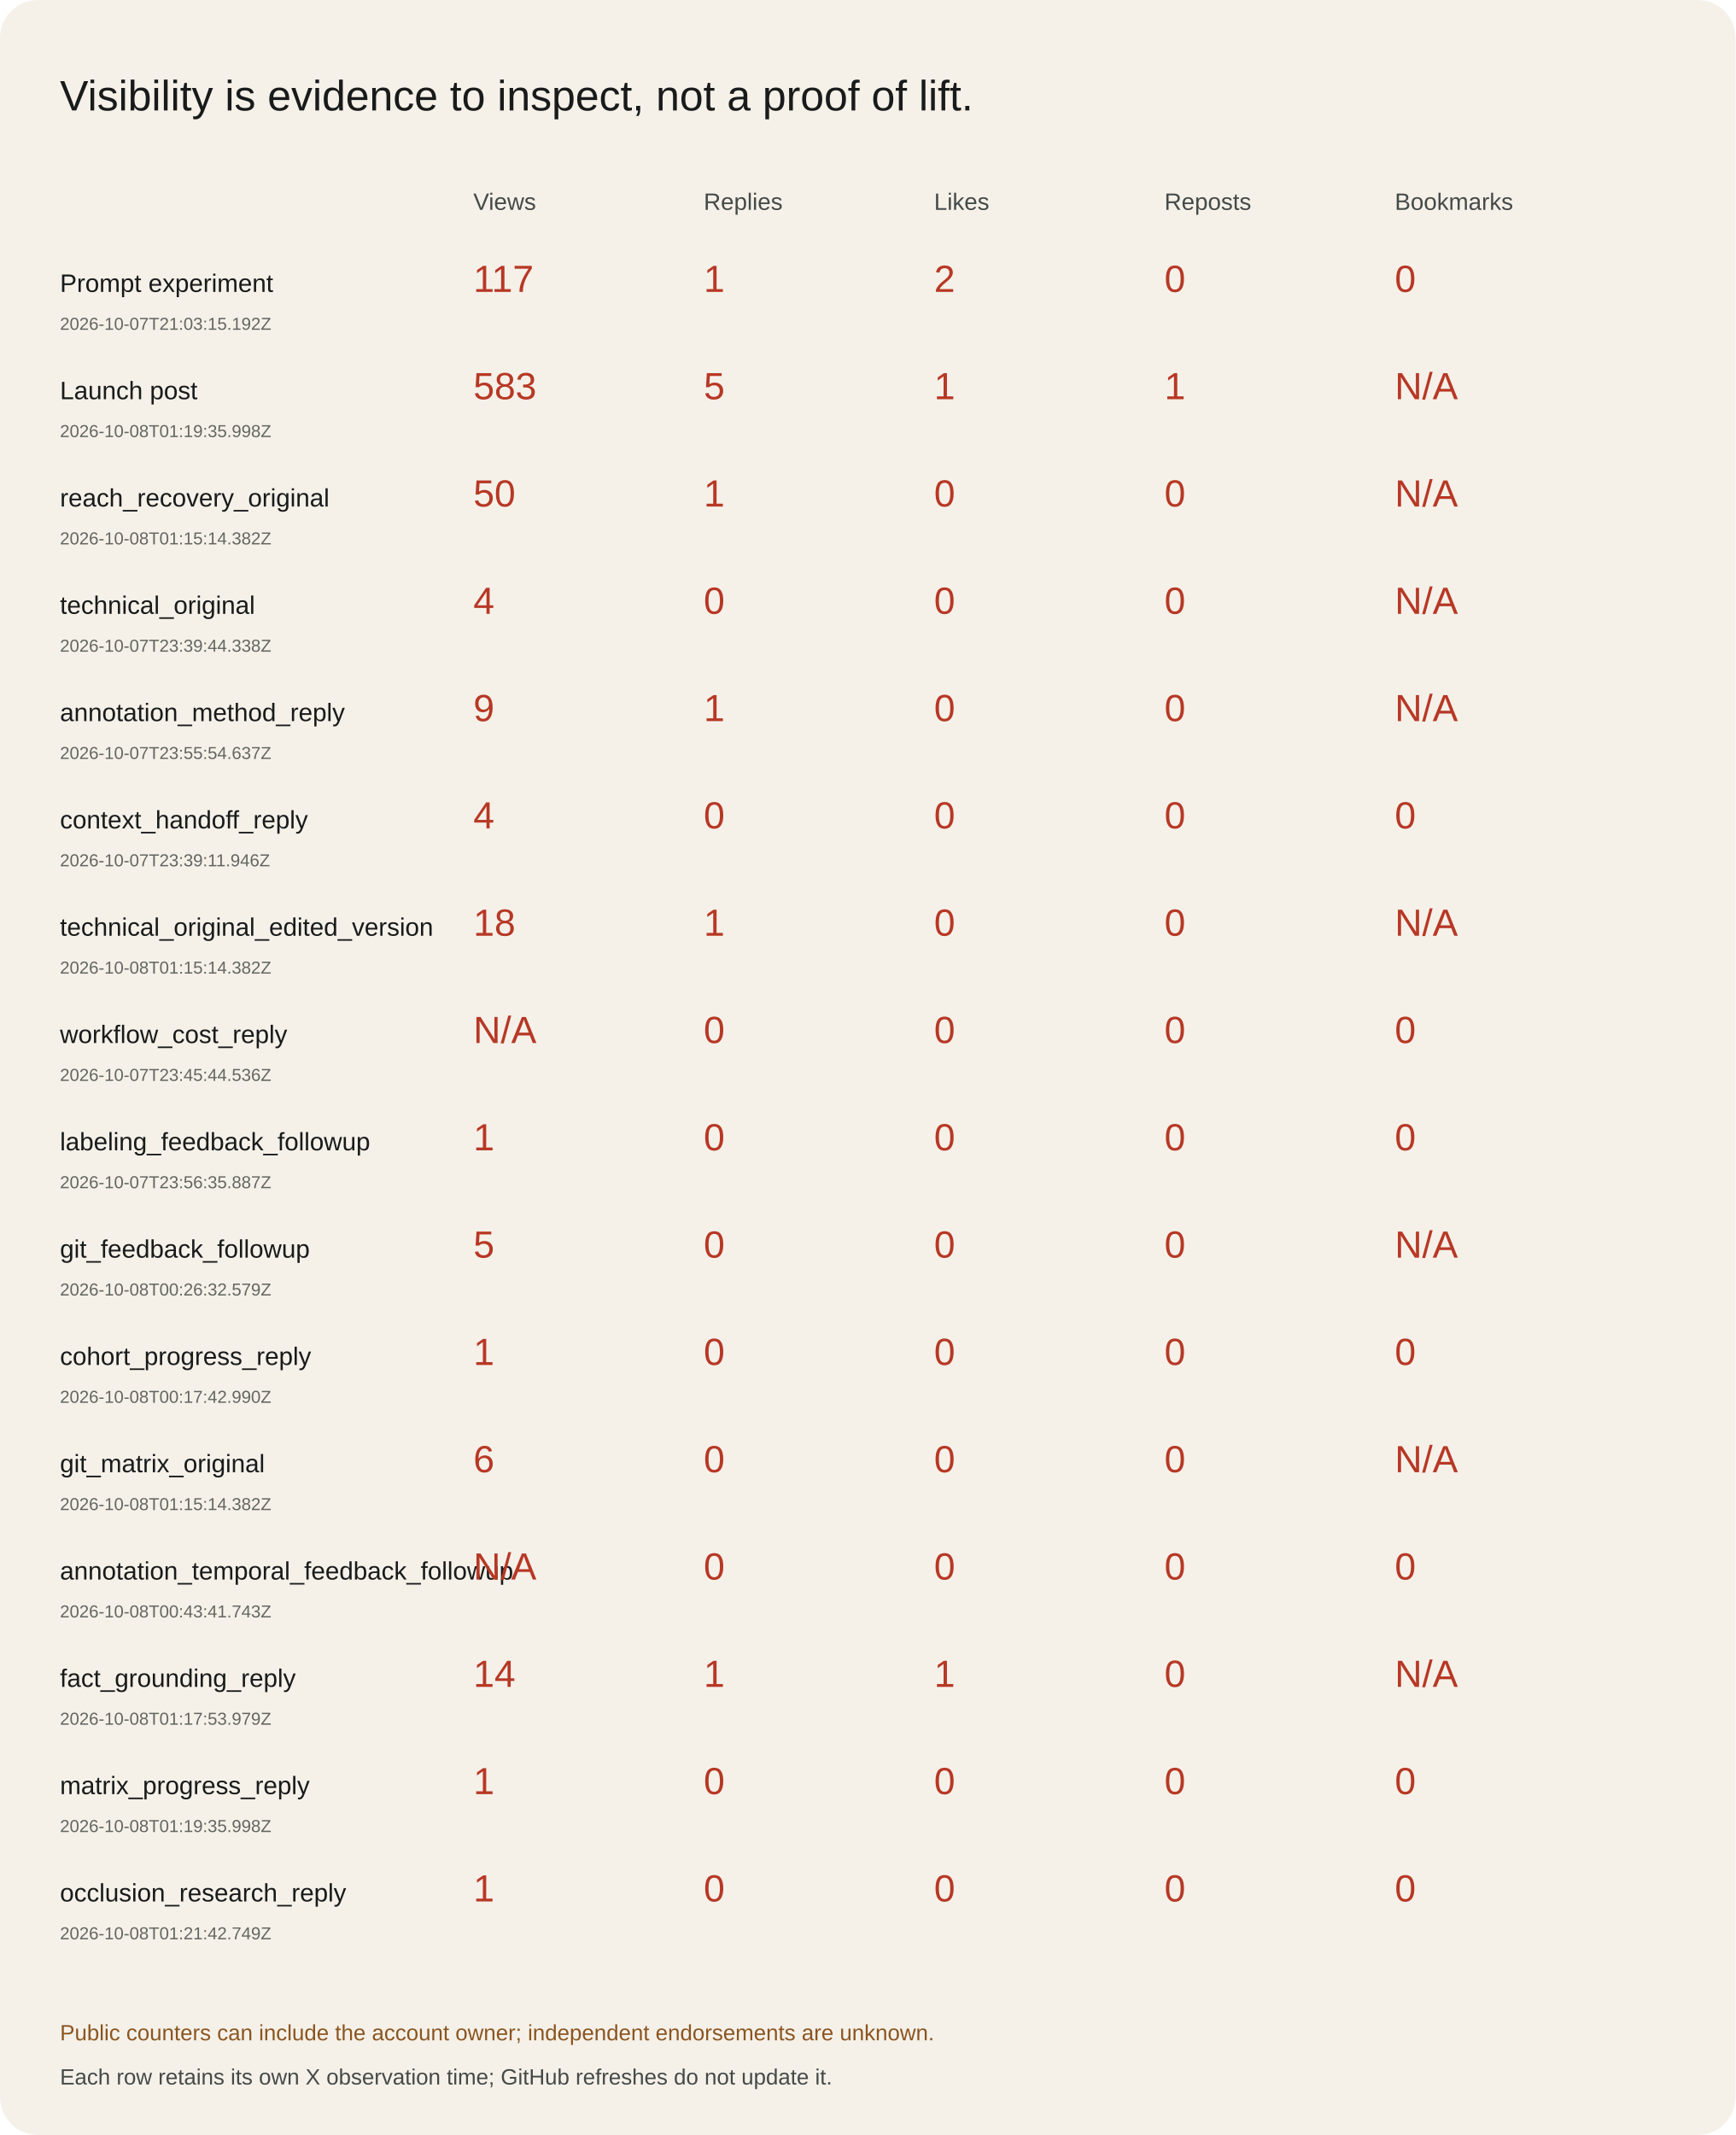
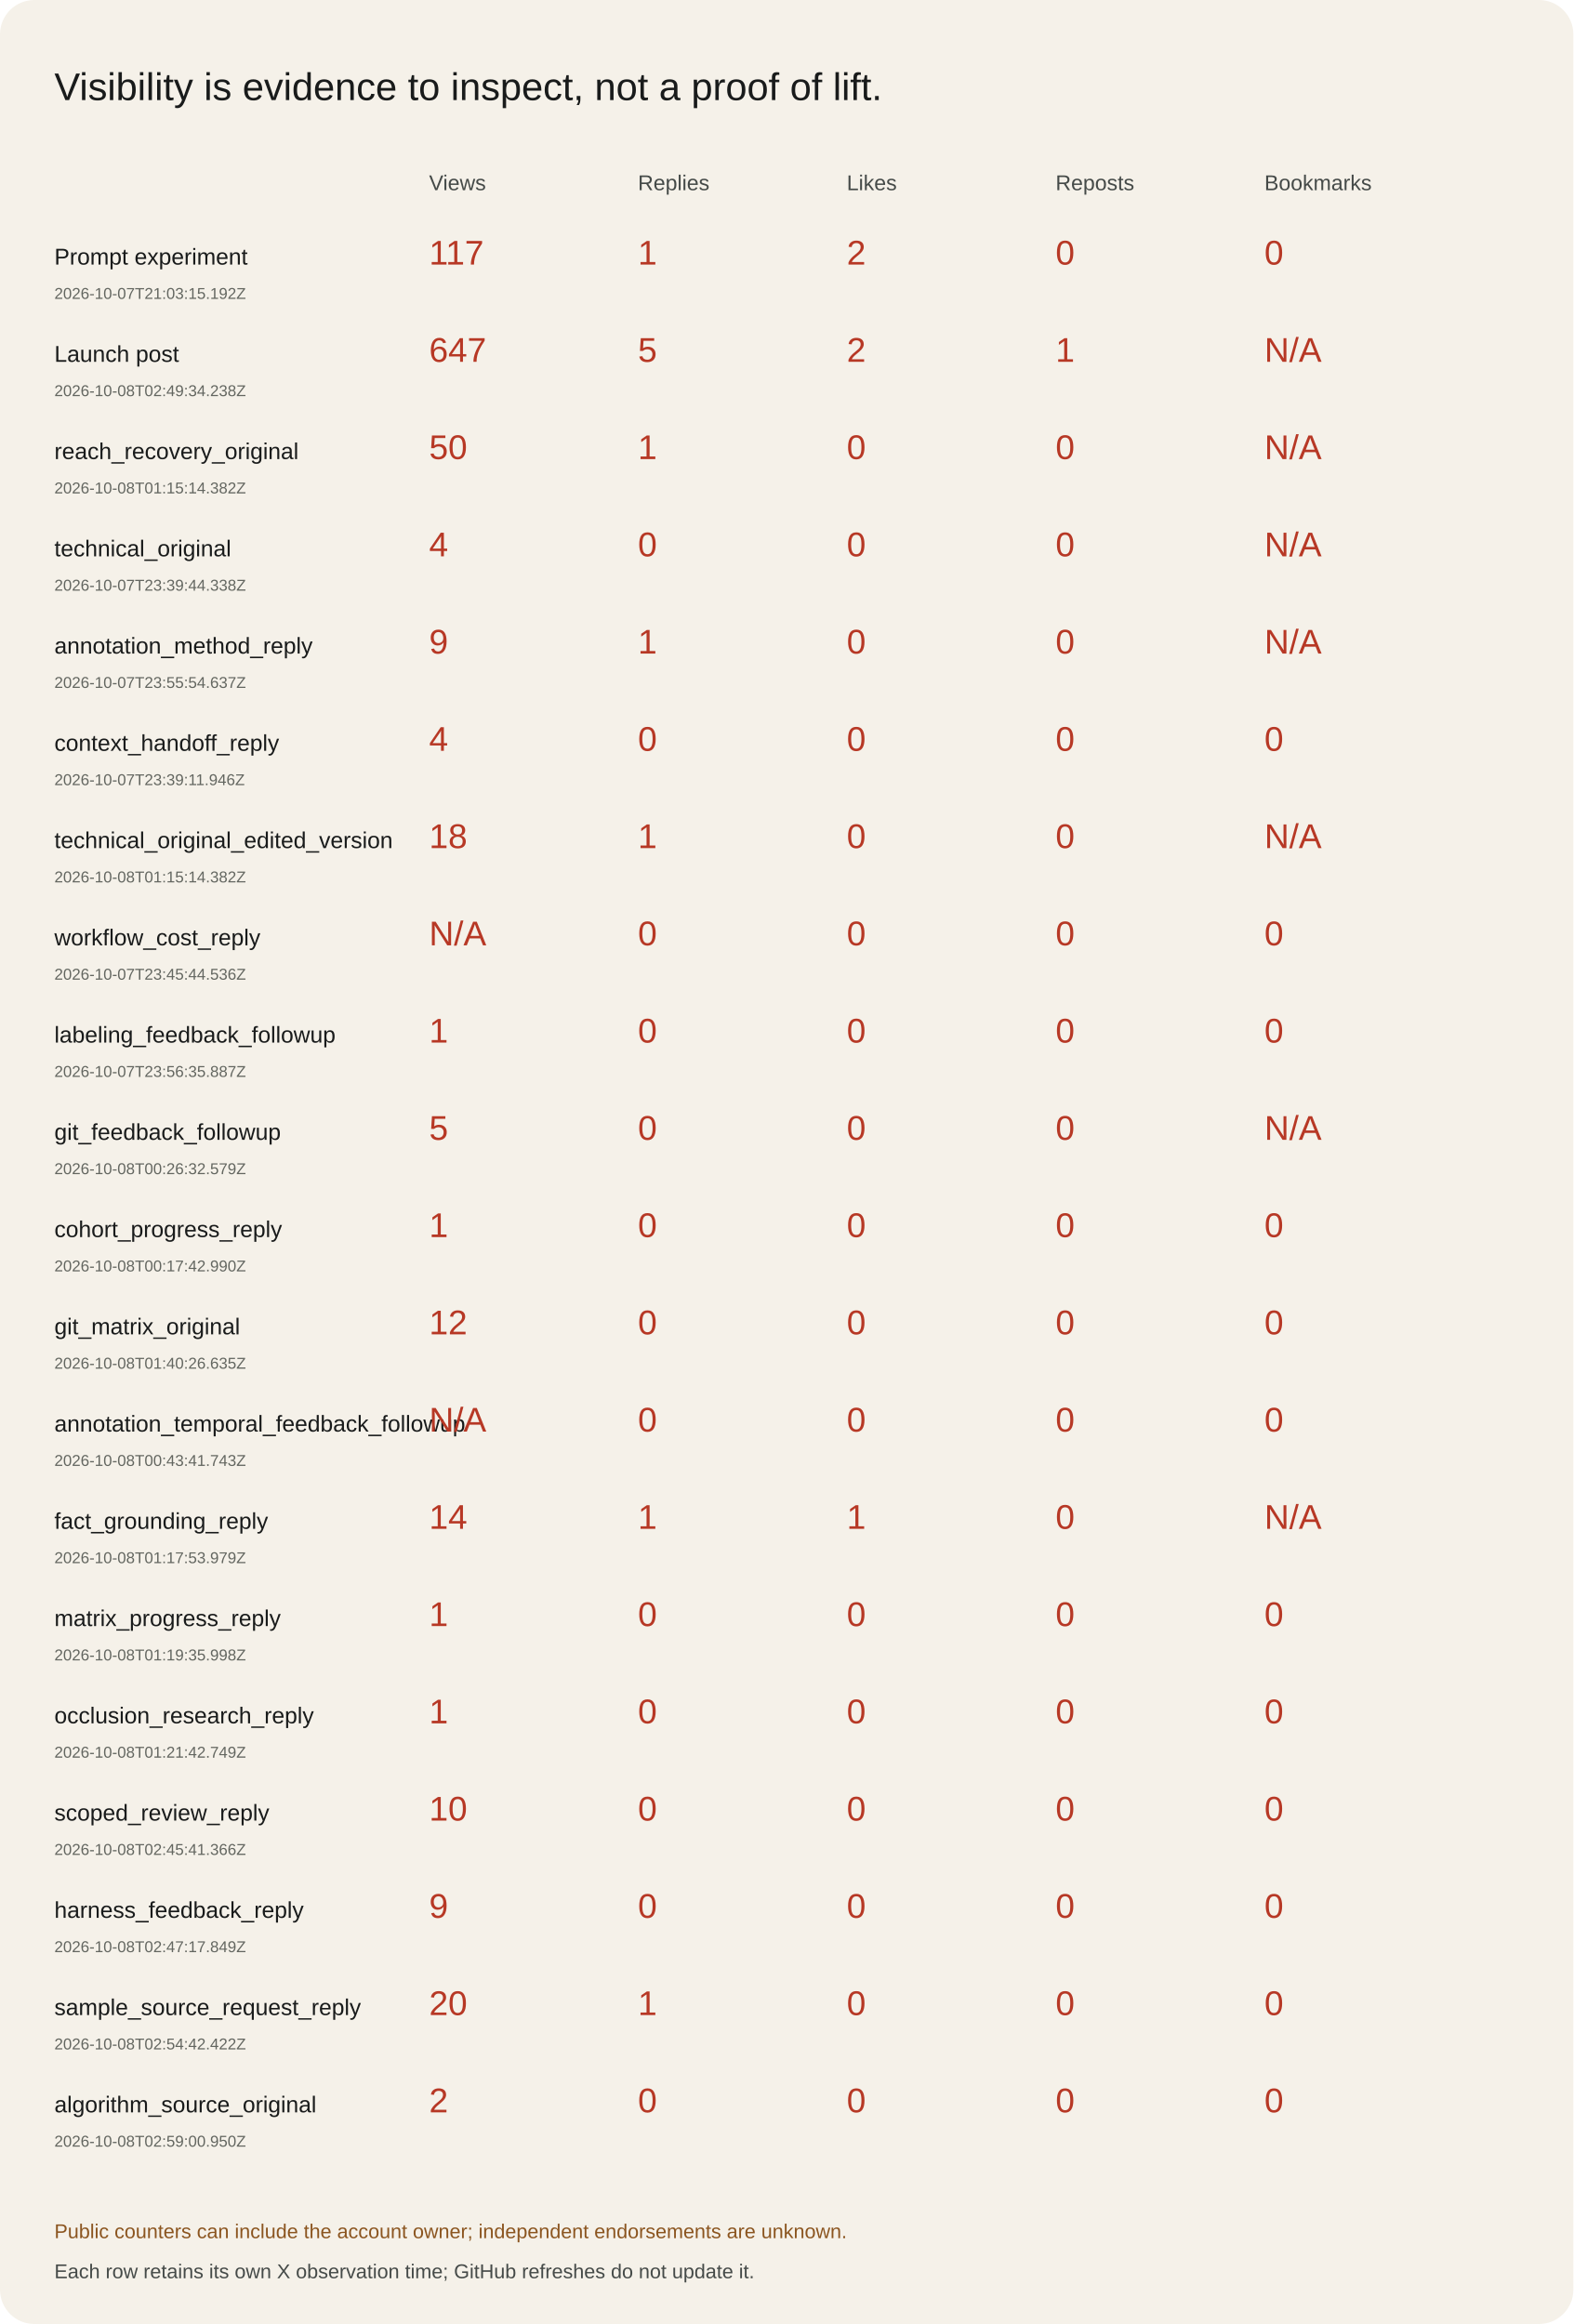
- <svg xmlns="http://www.w3.org/2000/svg" width="1100" height="1353" viewBox="0 0 1100 1353" role="img">
-   <rect width="1100" height="1353" rx="24" fill="#f5f1e9" />
+ <svg xmlns="http://www.w3.org/2000/svg" width="1100" height="1625" viewBox="0 0 1100 1625" role="img">
+   <rect width="1100" height="1625" rx="24" fill="#f5f1e9" />
  <g font-family="Arial, sans-serif">
    <text x="38" y="70" font-size="27" fill="#191b1b">Visibility is evidence to inspect, not a proof of lift.</text>
    <text x="300" y="133" font-size="15" fill="#454a48">Views</text>
    <text x="446" y="133" font-size="15" fill="#454a48">Replies</text>
    <text x="592" y="133" font-size="15" fill="#454a48">Likes</text>
    <text x="738" y="133" font-size="15" fill="#454a48">Reposts</text>
    <text x="884" y="133" font-size="15" fill="#454a48">Bookmarks</text>
    <text x="38" y="185" font-size="16" fill="#191b1b">Prompt experiment</text>
    <text x="300" y="185" font-size="24" fill="#b73825">117</text>
    <text x="446" y="185" font-size="24" fill="#b73825">1</text>
    <text x="592" y="185" font-size="24" fill="#b73825">2</text>
    <text x="738" y="185" font-size="24" fill="#b73825">0</text>
    <text x="884" y="185" font-size="24" fill="#b73825">0</text>
    <text x="38" y="209" font-size="11" fill="#636660">2026-10-07T21:03:15.192Z</text>
    <text x="38" y="253" font-size="16" fill="#191b1b">Launch post</text>
-     <text x="300" y="253" font-size="24" fill="#b73825">583</text>
+     <text x="300" y="253" font-size="24" fill="#b73825">647</text>
    <text x="446" y="253" font-size="24" fill="#b73825">5</text>
-     <text x="592" y="253" font-size="24" fill="#b73825">1</text>
+     <text x="592" y="253" font-size="24" fill="#b73825">2</text>
    <text x="738" y="253" font-size="24" fill="#b73825">1</text>
    <text x="884" y="253" font-size="24" fill="#b73825">N/A</text>
-     <text x="38" y="277" font-size="11" fill="#636660">2026-10-08T01:19:35.998Z</text>
+     <text x="38" y="277" font-size="11" fill="#636660">2026-10-08T02:49:34.238Z</text>
    <text x="38" y="321" font-size="16" fill="#191b1b">reach_recovery_original</text>
    <text x="300" y="321" font-size="24" fill="#b73825">50</text>
    <text x="446" y="321" font-size="24" fill="#b73825">1</text>
    <text x="592" y="321" font-size="24" fill="#b73825">0</text>
    <text x="738" y="321" font-size="24" fill="#b73825">0</text>
    <text x="884" y="321" font-size="24" fill="#b73825">N/A</text>
    <text x="38" y="345" font-size="11" fill="#636660">2026-10-08T01:15:14.382Z</text>
    <text x="38" y="389" font-size="16" fill="#191b1b">technical_original</text>
    <text x="300" y="389" font-size="24" fill="#b73825">4</text>
    <text x="446" y="389" font-size="24" fill="#b73825">0</text>
    <text x="592" y="389" font-size="24" fill="#b73825">0</text>
    <text x="738" y="389" font-size="24" fill="#b73825">0</text>
    <text x="884" y="389" font-size="24" fill="#b73825">N/A</text>
    <text x="38" y="413" font-size="11" fill="#636660">2026-10-07T23:39:44.338Z</text>
    <text x="38" y="457" font-size="16" fill="#191b1b">annotation_method_reply</text>
    <text x="300" y="457" font-size="24" fill="#b73825">9</text>
    <text x="446" y="457" font-size="24" fill="#b73825">1</text>
    <text x="592" y="457" font-size="24" fill="#b73825">0</text>
    <text x="738" y="457" font-size="24" fill="#b73825">0</text>
    <text x="884" y="457" font-size="24" fill="#b73825">N/A</text>
    <text x="38" y="481" font-size="11" fill="#636660">2026-10-07T23:55:54.637Z</text>
    <text x="38" y="525" font-size="16" fill="#191b1b">context_handoff_reply</text>
    <text x="300" y="525" font-size="24" fill="#b73825">4</text>
    <text x="446" y="525" font-size="24" fill="#b73825">0</text>
    <text x="592" y="525" font-size="24" fill="#b73825">0</text>
    <text x="738" y="525" font-size="24" fill="#b73825">0</text>
    <text x="884" y="525" font-size="24" fill="#b73825">0</text>
    <text x="38" y="549" font-size="11" fill="#636660">2026-10-07T23:39:11.946Z</text>
    <text x="38" y="593" font-size="16" fill="#191b1b">technical_original_edited_version</text>
    <text x="300" y="593" font-size="24" fill="#b73825">18</text>
    <text x="446" y="593" font-size="24" fill="#b73825">1</text>
    <text x="592" y="593" font-size="24" fill="#b73825">0</text>
    <text x="738" y="593" font-size="24" fill="#b73825">0</text>
    <text x="884" y="593" font-size="24" fill="#b73825">N/A</text>
    <text x="38" y="617" font-size="11" fill="#636660">2026-10-08T01:15:14.382Z</text>
    <text x="38" y="661" font-size="16" fill="#191b1b">workflow_cost_reply</text>
    <text x="300" y="661" font-size="24" fill="#b73825">N/A</text>
    <text x="446" y="661" font-size="24" fill="#b73825">0</text>
    <text x="592" y="661" font-size="24" fill="#b73825">0</text>
    <text x="738" y="661" font-size="24" fill="#b73825">0</text>
    <text x="884" y="661" font-size="24" fill="#b73825">0</text>
    <text x="38" y="685" font-size="11" fill="#636660">2026-10-07T23:45:44.536Z</text>
    <text x="38" y="729" font-size="16" fill="#191b1b">labeling_feedback_followup</text>
    <text x="300" y="729" font-size="24" fill="#b73825">1</text>
    <text x="446" y="729" font-size="24" fill="#b73825">0</text>
    <text x="592" y="729" font-size="24" fill="#b73825">0</text>
    <text x="738" y="729" font-size="24" fill="#b73825">0</text>
    <text x="884" y="729" font-size="24" fill="#b73825">0</text>
    <text x="38" y="753" font-size="11" fill="#636660">2026-10-07T23:56:35.887Z</text>
    <text x="38" y="797" font-size="16" fill="#191b1b">git_feedback_followup</text>
    <text x="300" y="797" font-size="24" fill="#b73825">5</text>
    <text x="446" y="797" font-size="24" fill="#b73825">0</text>
    <text x="592" y="797" font-size="24" fill="#b73825">0</text>
    <text x="738" y="797" font-size="24" fill="#b73825">0</text>
    <text x="884" y="797" font-size="24" fill="#b73825">N/A</text>
    <text x="38" y="821" font-size="11" fill="#636660">2026-10-08T00:26:32.579Z</text>
    <text x="38" y="865" font-size="16" fill="#191b1b">cohort_progress_reply</text>
    <text x="300" y="865" font-size="24" fill="#b73825">1</text>
    <text x="446" y="865" font-size="24" fill="#b73825">0</text>
    <text x="592" y="865" font-size="24" fill="#b73825">0</text>
    <text x="738" y="865" font-size="24" fill="#b73825">0</text>
    <text x="884" y="865" font-size="24" fill="#b73825">0</text>
    <text x="38" y="889" font-size="11" fill="#636660">2026-10-08T00:17:42.990Z</text>
    <text x="38" y="933" font-size="16" fill="#191b1b">git_matrix_original</text>
-     <text x="300" y="933" font-size="24" fill="#b73825">6</text>
+     <text x="300" y="933" font-size="24" fill="#b73825">12</text>
    <text x="446" y="933" font-size="24" fill="#b73825">0</text>
    <text x="592" y="933" font-size="24" fill="#b73825">0</text>
    <text x="738" y="933" font-size="24" fill="#b73825">0</text>
-     <text x="884" y="933" font-size="24" fill="#b73825">N/A</text>
-     <text x="38" y="957" font-size="11" fill="#636660">2026-10-08T01:15:14.382Z</text>
+     <text x="884" y="933" font-size="24" fill="#b73825">0</text>
+     <text x="38" y="957" font-size="11" fill="#636660">2026-10-08T01:40:26.635Z</text>
    <text x="38" y="1001" font-size="16" fill="#191b1b">annotation_temporal_feedback_followup</text>
    <text x="300" y="1001" font-size="24" fill="#b73825">N/A</text>
    <text x="446" y="1001" font-size="24" fill="#b73825">0</text>
    <text x="592" y="1001" font-size="24" fill="#b73825">0</text>
    <text x="738" y="1001" font-size="24" fill="#b73825">0</text>
    <text x="884" y="1001" font-size="24" fill="#b73825">0</text>
    <text x="38" y="1025" font-size="11" fill="#636660">2026-10-08T00:43:41.743Z</text>
    <text x="38" y="1069" font-size="16" fill="#191b1b">fact_grounding_reply</text>
    <text x="300" y="1069" font-size="24" fill="#b73825">14</text>
    <text x="446" y="1069" font-size="24" fill="#b73825">1</text>
    <text x="592" y="1069" font-size="24" fill="#b73825">1</text>
    <text x="738" y="1069" font-size="24" fill="#b73825">0</text>
    <text x="884" y="1069" font-size="24" fill="#b73825">N/A</text>
    <text x="38" y="1093" font-size="11" fill="#636660">2026-10-08T01:17:53.979Z</text>
    <text x="38" y="1137" font-size="16" fill="#191b1b">matrix_progress_reply</text>
    <text x="300" y="1137" font-size="24" fill="#b73825">1</text>
    <text x="446" y="1137" font-size="24" fill="#b73825">0</text>
    <text x="592" y="1137" font-size="24" fill="#b73825">0</text>
    <text x="738" y="1137" font-size="24" fill="#b73825">0</text>
    <text x="884" y="1137" font-size="24" fill="#b73825">0</text>
    <text x="38" y="1161" font-size="11" fill="#636660">2026-10-08T01:19:35.998Z</text>
    <text x="38" y="1205" font-size="16" fill="#191b1b">occlusion_research_reply</text>
    <text x="300" y="1205" font-size="24" fill="#b73825">1</text>
    <text x="446" y="1205" font-size="24" fill="#b73825">0</text>
    <text x="592" y="1205" font-size="24" fill="#b73825">0</text>
    <text x="738" y="1205" font-size="24" fill="#b73825">0</text>
    <text x="884" y="1205" font-size="24" fill="#b73825">0</text>
    <text x="38" y="1229" font-size="11" fill="#636660">2026-10-08T01:21:42.749Z</text>
-     <text x="38" y="1293" font-size="14" fill="#8b5520">Public counters can include the account owner; independent endorsements are unknown.</text>
-     <text x="38" y="1321" font-size="14" fill="#454a48">Each row retains its own X observation time; GitHub refreshes do not update it.</text>
+     <text x="38" y="1273" font-size="16" fill="#191b1b">scoped_review_reply</text>
+     <text x="300" y="1273" font-size="24" fill="#b73825">10</text>
+     <text x="446" y="1273" font-size="24" fill="#b73825">0</text>
+     <text x="592" y="1273" font-size="24" fill="#b73825">0</text>
+     <text x="738" y="1273" font-size="24" fill="#b73825">0</text>
+     <text x="884" y="1273" font-size="24" fill="#b73825">0</text>
+     <text x="38" y="1297" font-size="11" fill="#636660">2026-10-08T02:45:41.366Z</text>
+     <text x="38" y="1341" font-size="16" fill="#191b1b">harness_feedback_reply</text>
+     <text x="300" y="1341" font-size="24" fill="#b73825">9</text>
+     <text x="446" y="1341" font-size="24" fill="#b73825">0</text>
+     <text x="592" y="1341" font-size="24" fill="#b73825">0</text>
+     <text x="738" y="1341" font-size="24" fill="#b73825">0</text>
+     <text x="884" y="1341" font-size="24" fill="#b73825">0</text>
+     <text x="38" y="1365" font-size="11" fill="#636660">2026-10-08T02:47:17.849Z</text>
+     <text x="38" y="1409" font-size="16" fill="#191b1b">sample_source_request_reply</text>
+     <text x="300" y="1409" font-size="24" fill="#b73825">20</text>
+     <text x="446" y="1409" font-size="24" fill="#b73825">1</text>
+     <text x="592" y="1409" font-size="24" fill="#b73825">0</text>
+     <text x="738" y="1409" font-size="24" fill="#b73825">0</text>
+     <text x="884" y="1409" font-size="24" fill="#b73825">0</text>
+     <text x="38" y="1433" font-size="11" fill="#636660">2026-10-08T02:54:42.422Z</text>
+     <text x="38" y="1477" font-size="16" fill="#191b1b">algorithm_source_original</text>
+     <text x="300" y="1477" font-size="24" fill="#b73825">2</text>
+     <text x="446" y="1477" font-size="24" fill="#b73825">0</text>
+     <text x="592" y="1477" font-size="24" fill="#b73825">0</text>
+     <text x="738" y="1477" font-size="24" fill="#b73825">0</text>
+     <text x="884" y="1477" font-size="24" fill="#b73825">0</text>
+     <text x="38" y="1501" font-size="11" fill="#636660">2026-10-08T02:59:00.950Z</text>
+     <text x="38" y="1565" font-size="14" fill="#8b5520">Public counters can include the account owner; independent endorsements are unknown.</text>
+     <text x="38" y="1593" font-size="14" fill="#454a48">Each row retains its own X observation time; GitHub refreshes do not update it.</text>
  </g>
</svg>
